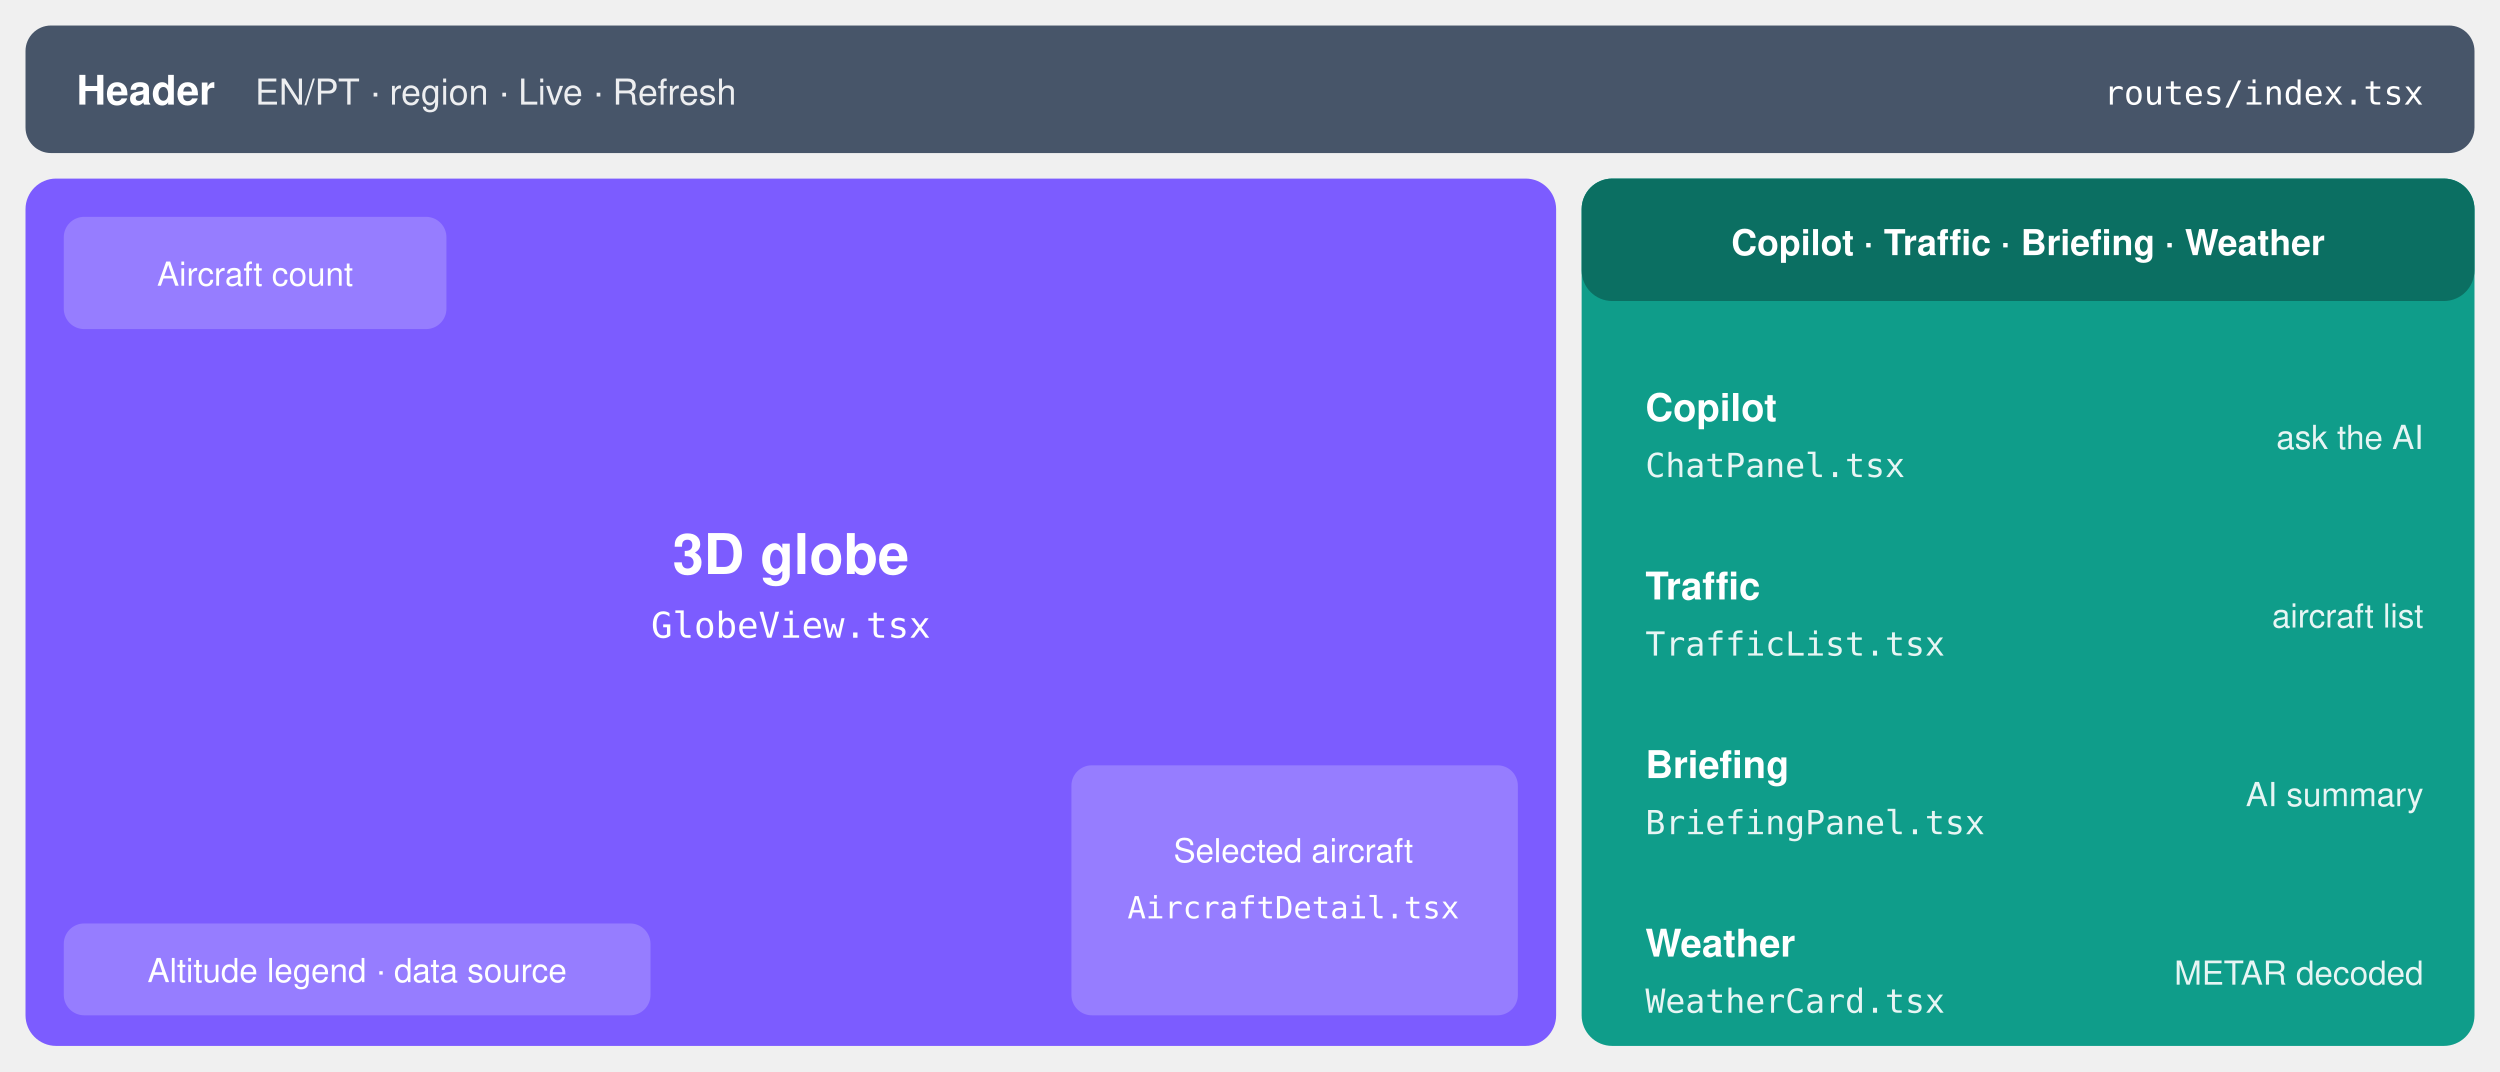
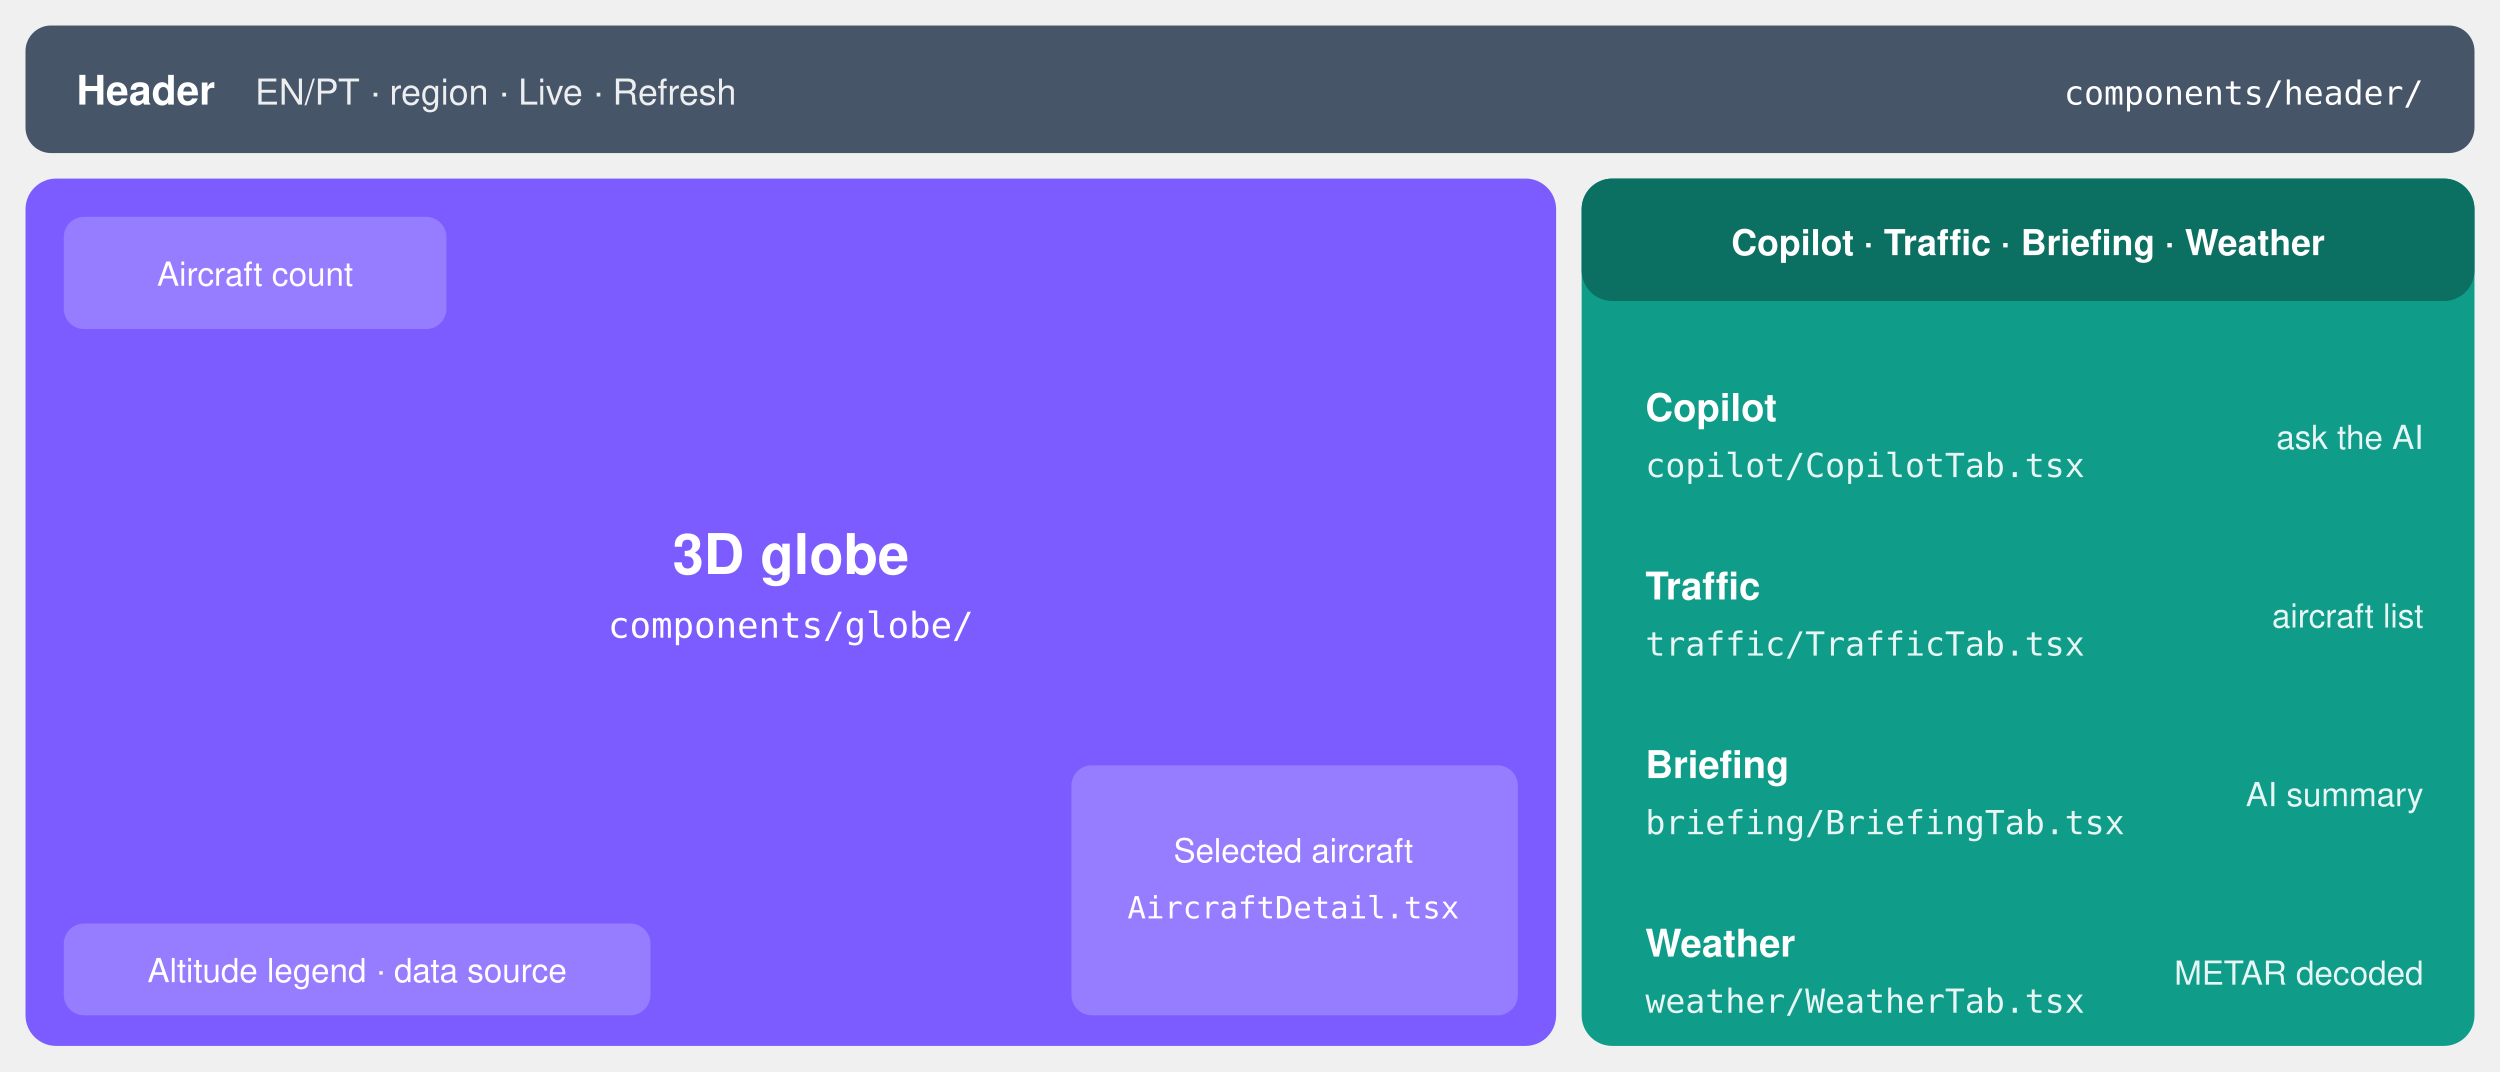
<svg xmlns="http://www.w3.org/2000/svg" viewBox="0 0 980 420" width="980" height="420" font-family="Segoe UI, -apple-system, Helvetica, Arial, sans-serif">
  <g fill="#ffffff">
    <rect x="10" y="10" width="960" height="50" rx="10" fill="#475569" />
    <text x="30" y="41" font-size="16" font-weight="700">Header</text>
    <text x="100" y="41" font-size="14" opacity="0.9">EN/PT · region · Live · Refresh</text>
-     <text x="950" y="41" font-size="13" text-anchor="end" font-family="Consolas, Menlo, monospace">routes/index.tsx</text>
+     <text x="950" y="41" font-size="13" text-anchor="end" font-family="Consolas, Menlo, monospace">components/header/</text>
    <rect x="10" y="70" width="600" height="340" rx="12" fill="#7c5cff" />
    <text x="310" y="225" font-size="22" font-weight="700" text-anchor="middle">3D globe</text>
-     <text x="310" y="250" font-size="14" text-anchor="middle" font-family="Consolas, Menlo, monospace">GlobeView.tsx</text>
+     <text x="310" y="250" font-size="14" text-anchor="middle" font-family="Consolas, Menlo, monospace">components/globe/</text>
    <rect x="25" y="85" width="150" height="44" rx="8" fill="#ffffff" fill-opacity="0.2" />
    <text x="100" y="112" font-size="13" text-anchor="middle">Aircraft count</text>
    <rect x="25" y="362" width="230" height="36" rx="8" fill="#ffffff" fill-opacity="0.2" />
    <text x="140" y="385" font-size="13" text-anchor="middle">Altitude legend · data source</text>
    <rect x="420" y="300" width="175" height="98" rx="8" fill="#ffffff" fill-opacity="0.2" />
    <text x="507" y="338" font-size="13" text-anchor="middle">Selected aircraft</text>
    <text x="507" y="360" font-size="12" text-anchor="middle" font-family="Consolas, Menlo, monospace">AircraftDetail.tsx</text>
    <rect x="620" y="70" width="350" height="340" rx="12" fill="#0f9d8a" />
    <rect x="620" y="70" width="350" height="48" rx="12" fill="#0b6f62" />
    <text x="795" y="100" font-size="14" font-weight="700" text-anchor="middle">Copilot · Traffic · Briefing · Weather</text>
    <g font-size="15">
      <text x="645" y="165" font-weight="700">Copilot</text>
-       <text x="645" y="187" font-size="13" font-family="Consolas, Menlo, monospace" opacity="0.9">ChatPanel.tsx</text>
+       <text x="645" y="187" font-size="13" font-family="Consolas, Menlo, monospace" opacity="0.9">copilot/CopilotTab.tsx</text>
      <text x="645" y="235" font-weight="700">Traffic</text>
-       <text x="645" y="257" font-size="13" font-family="Consolas, Menlo, monospace" opacity="0.9">TrafficList.tsx</text>
+       <text x="645" y="257" font-size="13" font-family="Consolas, Menlo, monospace" opacity="0.9">traffic/TrafficTab.tsx</text>
      <text x="645" y="305" font-weight="700">Briefing</text>
-       <text x="645" y="327" font-size="13" font-family="Consolas, Menlo, monospace" opacity="0.9">BriefingPanel.tsx</text>
+       <text x="645" y="327" font-size="13" font-family="Consolas, Menlo, monospace" opacity="0.9">briefing/BriefingTab.tsx</text>
      <text x="645" y="375" font-weight="700">Weather</text>
-       <text x="645" y="397" font-size="13" font-family="Consolas, Menlo, monospace" opacity="0.9">WeatherCard.tsx</text>
+       <text x="645" y="397" font-size="13" font-family="Consolas, Menlo, monospace" opacity="0.9">weather/WeatherTab.tsx</text>
    </g>
    <g font-size="13" opacity="0.9" text-anchor="end">
      <text x="950" y="176">ask the AI</text>
      <text x="950" y="246">aircraft list</text>
      <text x="950" y="316">AI summary</text>
      <text x="950" y="386">METAR decoded</text>
    </g>
  </g>
</svg>
